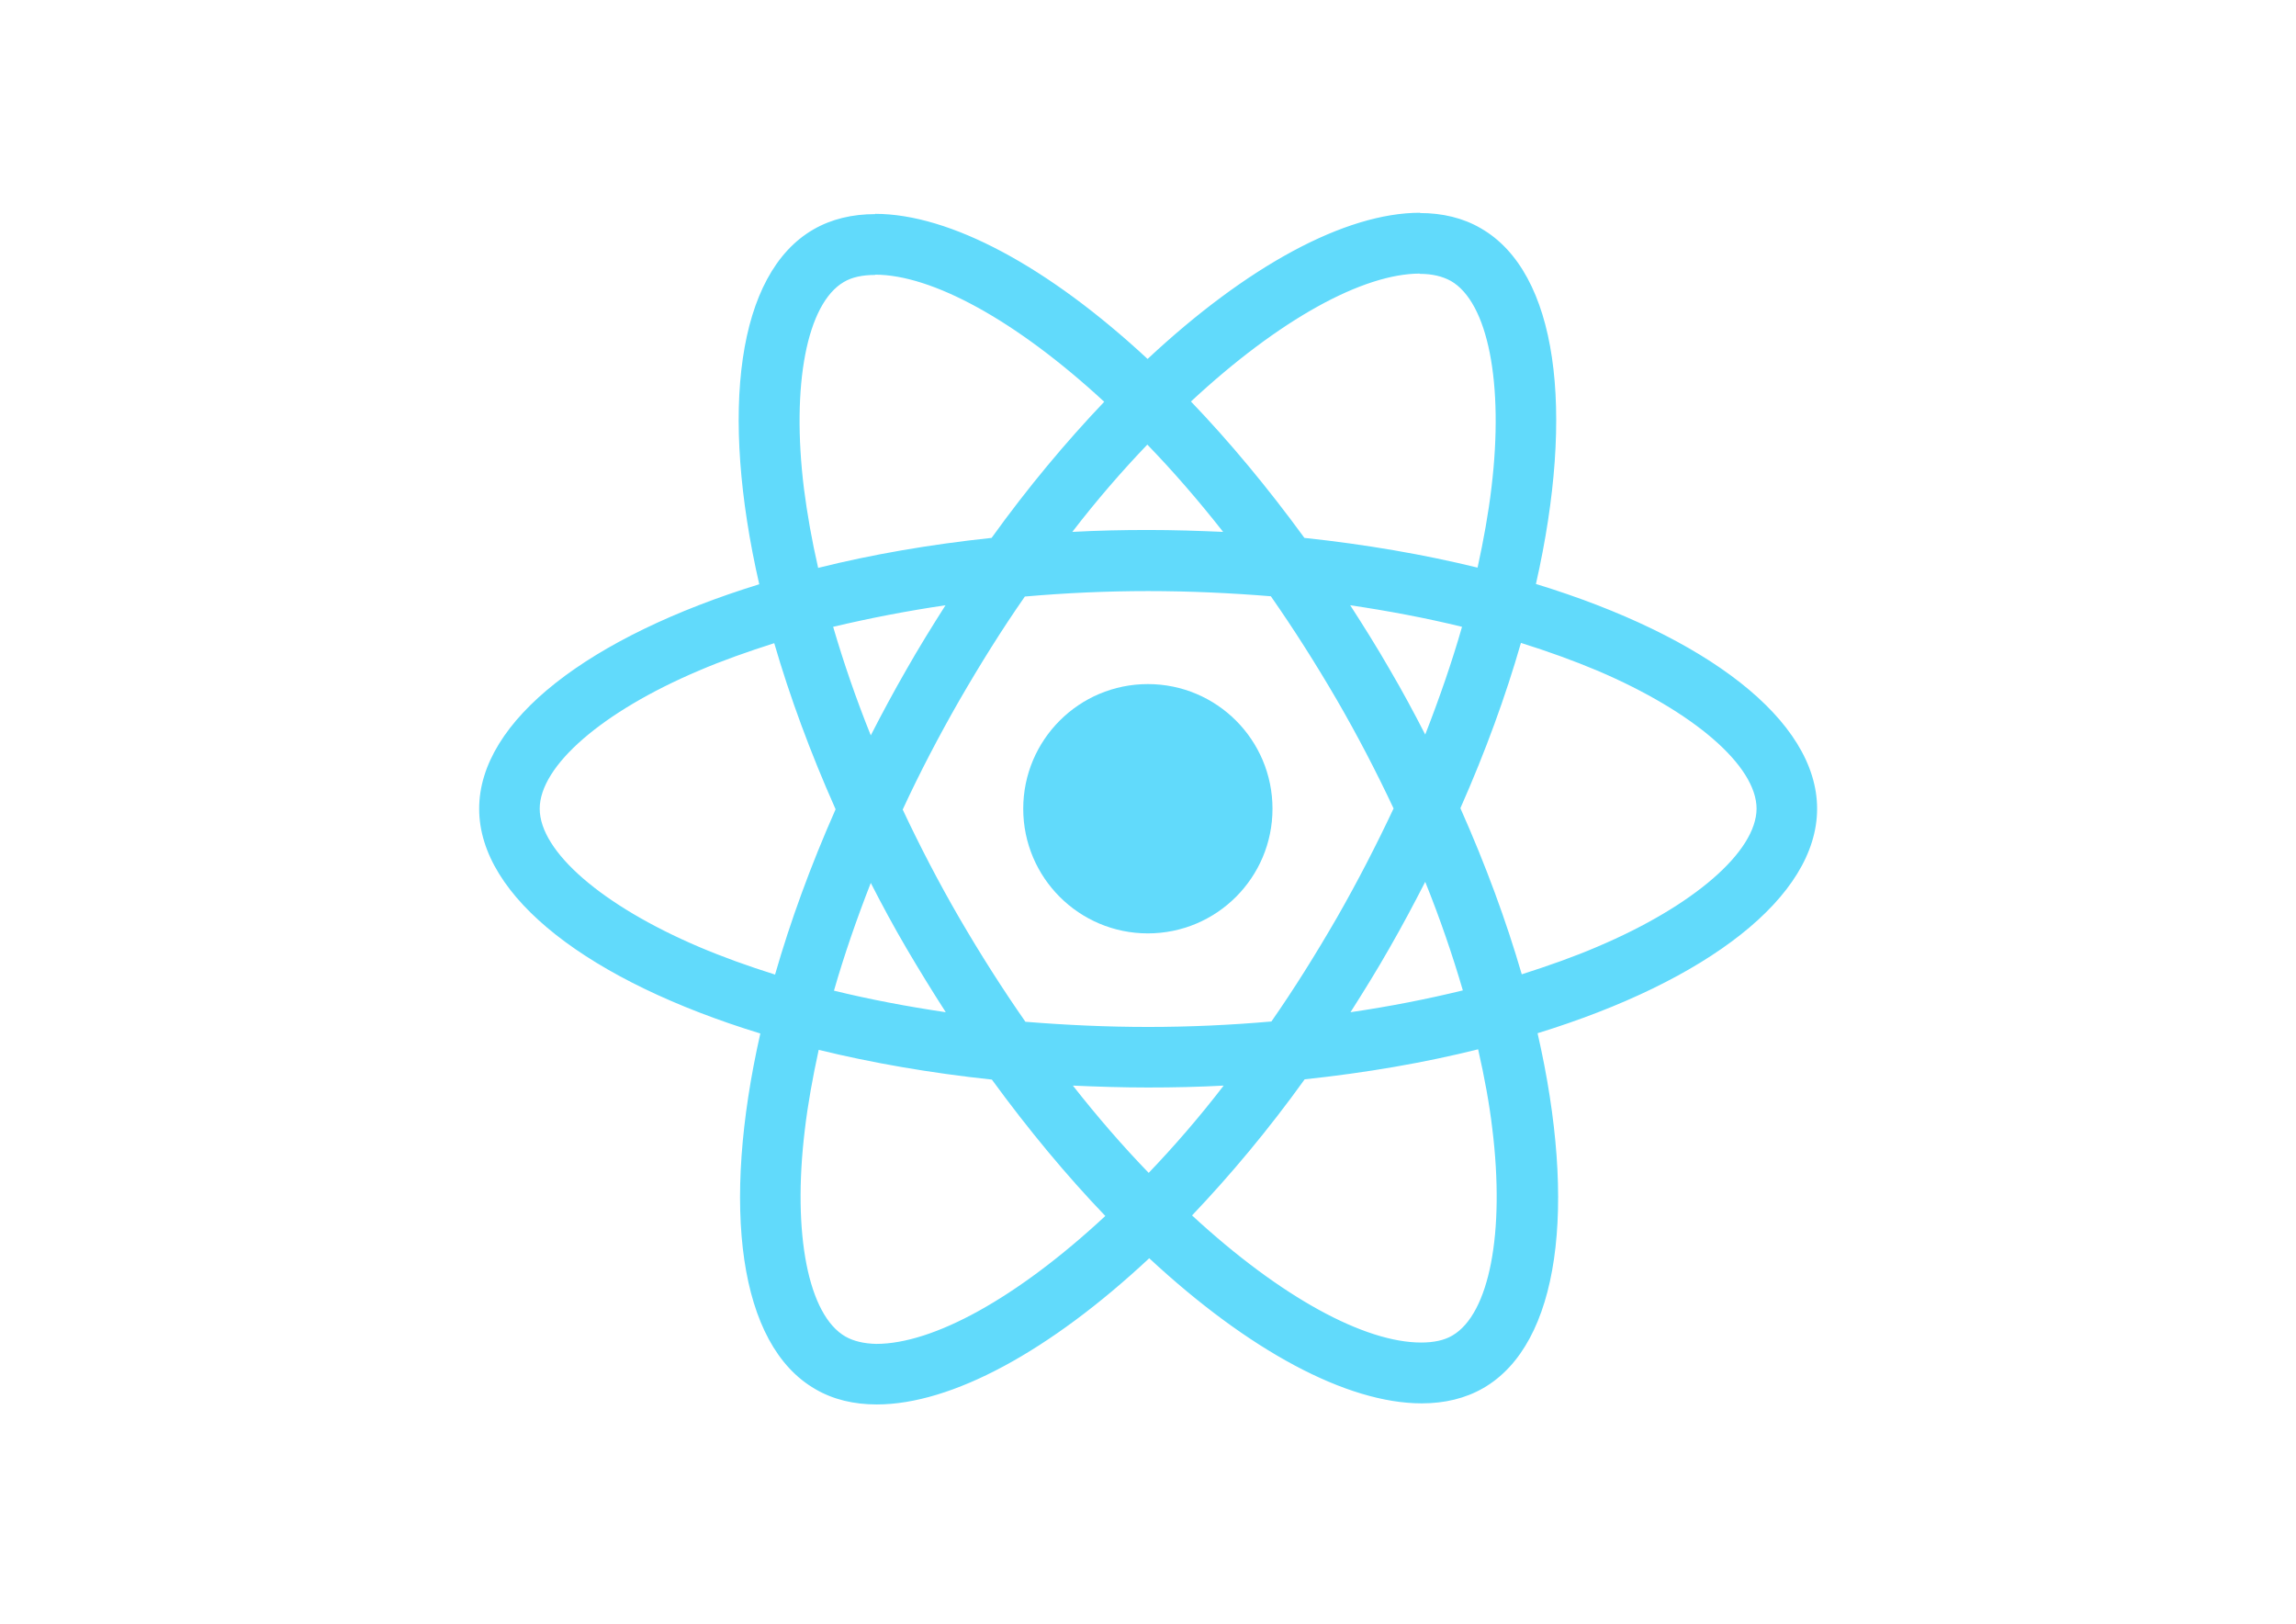
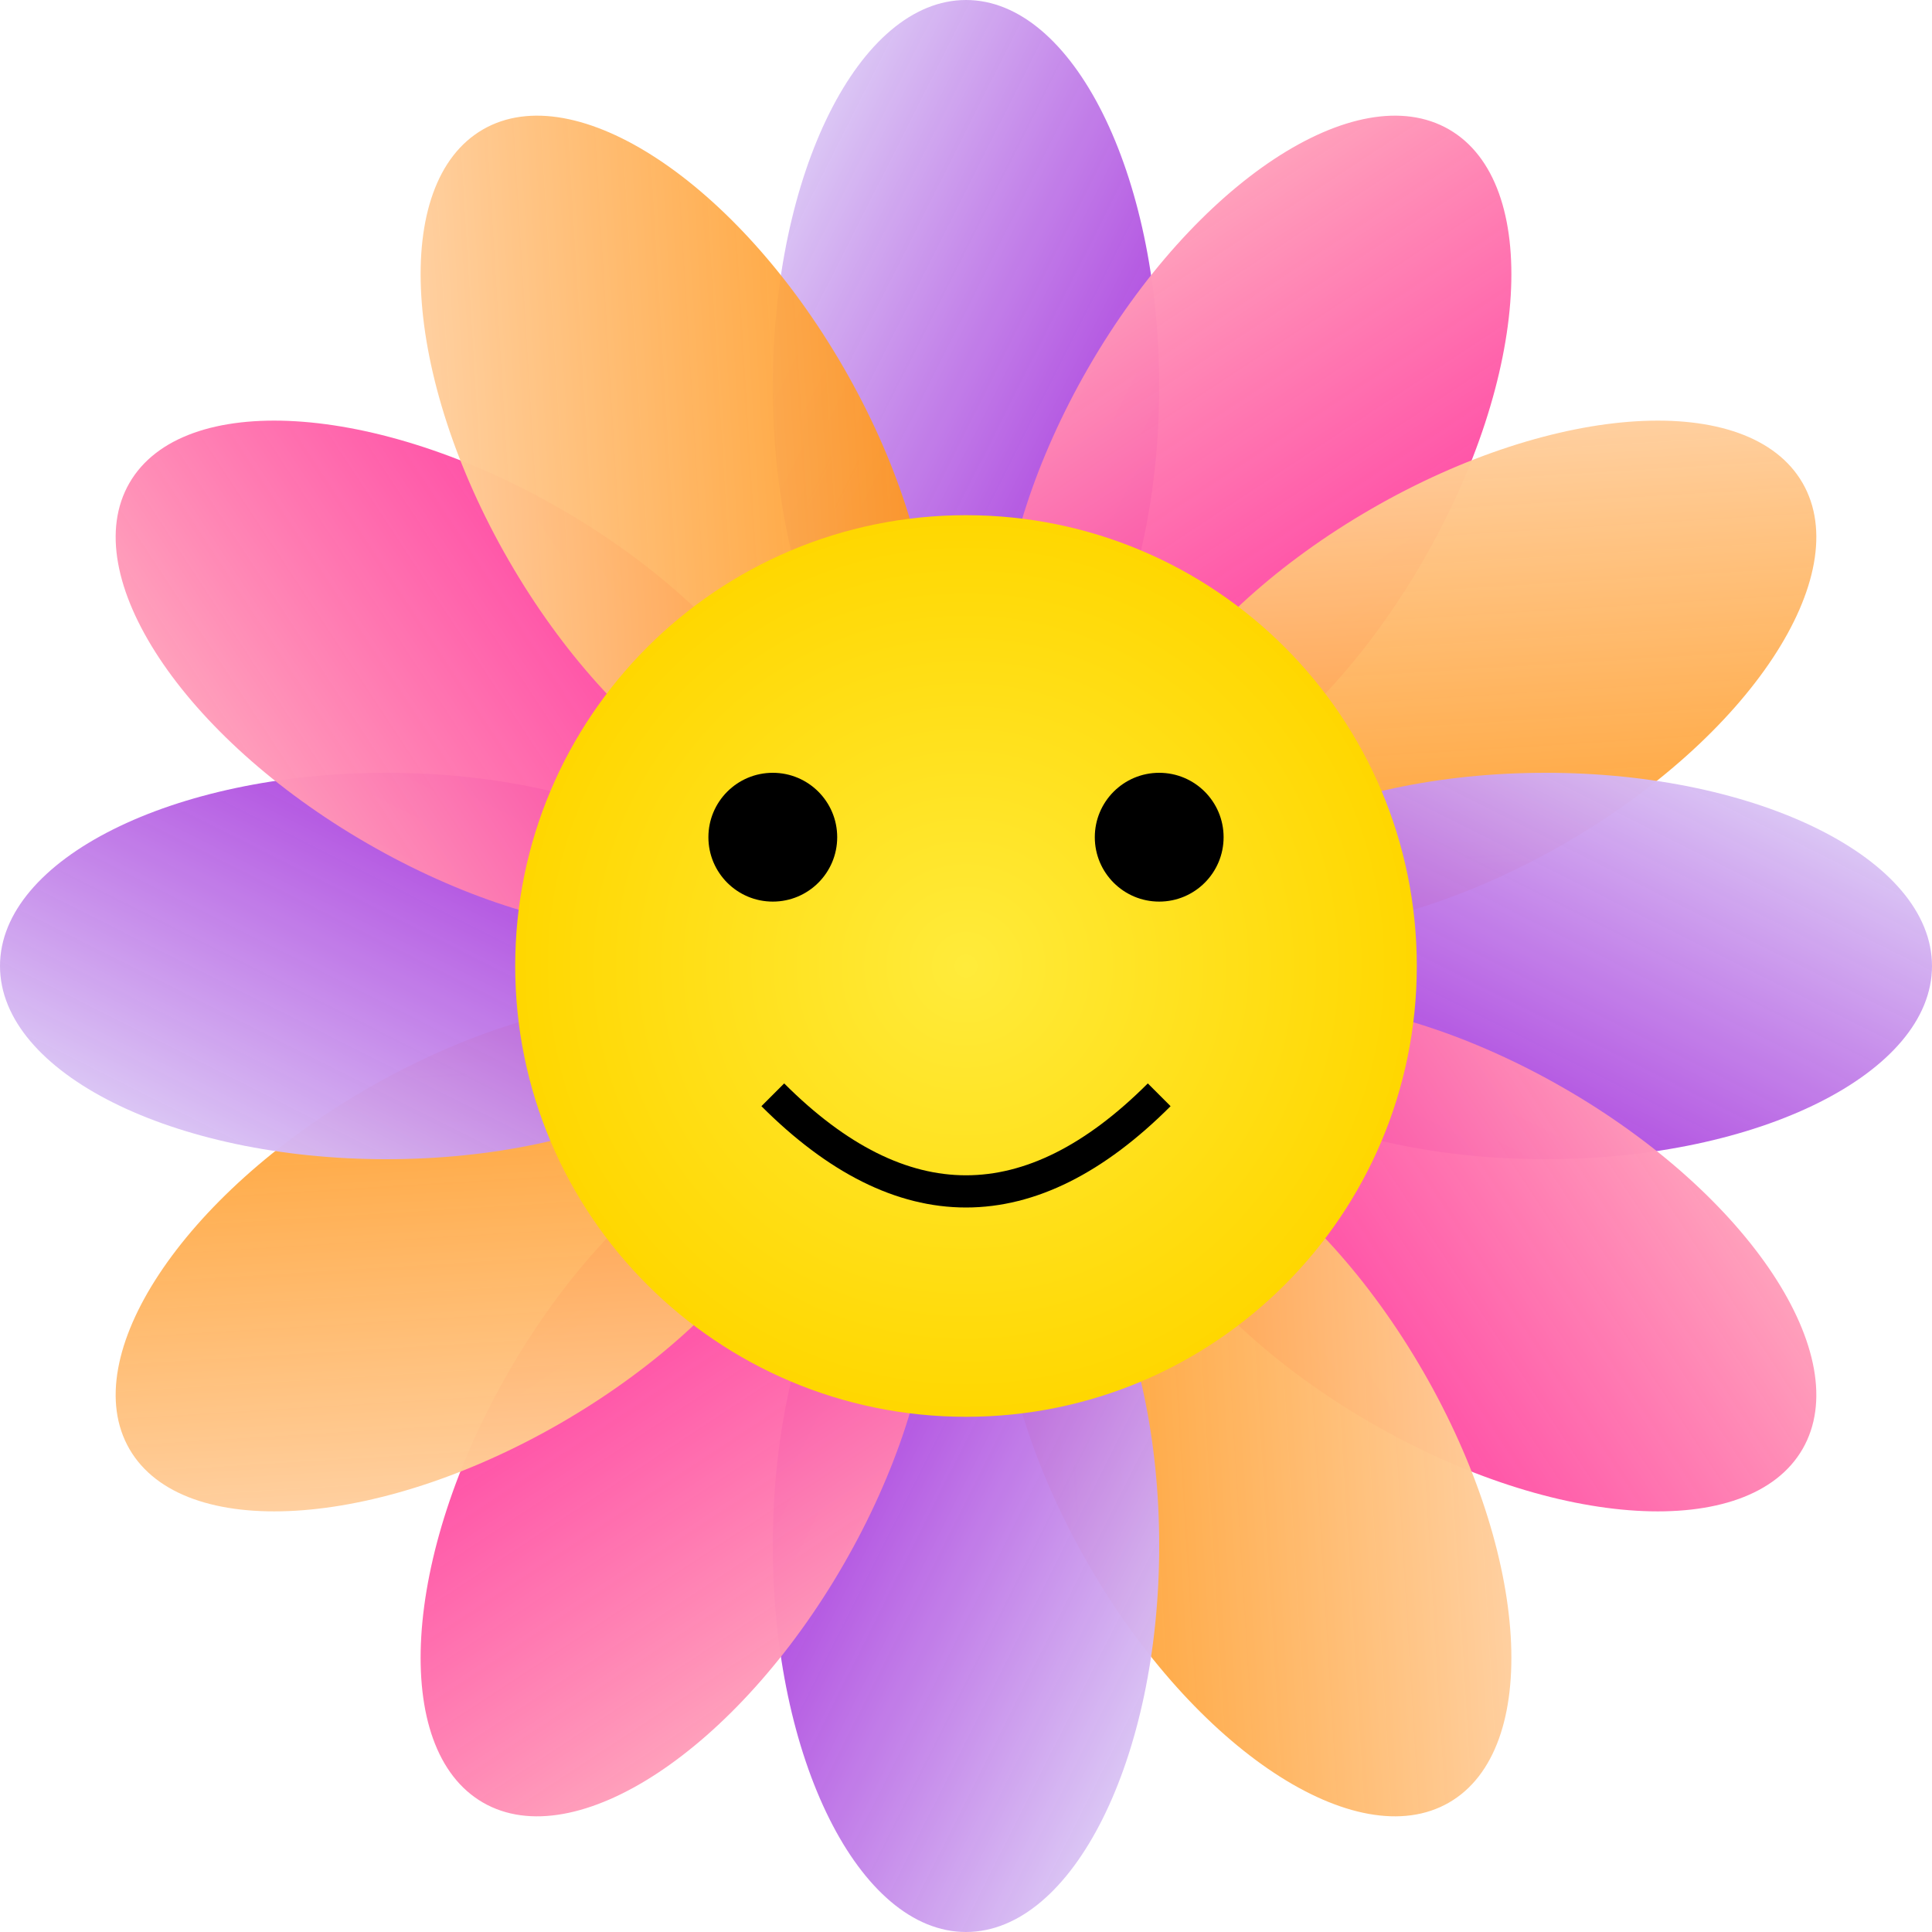
- <svg xmlns="http://www.w3.org/2000/svg" viewBox="0 0 841.9 595.3">
-   <g fill="#61DAFB">
-     <path d="M666.3 296.5c0-32.5-40.7-63.3-103.1-82.4 14.4-63.6 8-114.2-20.2-130.4-6.5-3.8-14.1-5.6-22.4-5.6v22.3c4.6 0 8.3.9 11.4 2.6 13.6 7.8 19.5 37.5 14.9 75.7-1.1 9.4-2.9 19.3-5.1 29.4-19.6-4.8-41-8.5-63.5-10.9-13.5-18.5-27.5-35.3-41.6-50 32.6-30.3 63.2-46.9 84-46.9V78c-27.5 0-63.5 19.6-99.9 53.6-36.4-33.8-72.4-53.2-99.9-53.2v22.3c20.7 0 51.4 16.5 84 46.6-14 14.7-28 31.4-41.3 49.9-22.6 2.4-44 6.1-63.6 11-2.3-10-4-19.7-5.2-29-4.7-38.2 1.1-67.9 14.6-75.8 3-1.8 6.9-2.6 11.5-2.6V78.5c-8.4 0-16 1.8-22.6 5.6-28.1 16.2-34.4 66.7-19.9 130.1-62.2 19.2-102.7 49.9-102.7 82.3 0 32.5 40.7 63.3 103.1 82.4-14.4 63.6-8 114.2 20.2 130.4 6.5 3.8 14.1 5.6 22.5 5.6 27.5 0 63.5-19.6 99.9-53.6 36.4 33.8 72.4 53.2 99.9 53.2 8.4 0 16-1.8 22.6-5.6 28.1-16.2 34.4-66.7 19.9-130.1 62-19.1 102.5-49.9 102.5-82.3zm-130.2-66.7c-3.7 12.9-8.3 26.2-13.5 39.5-4.1-8-8.4-16-13.1-24-4.6-8-9.5-15.8-14.4-23.4 14.2 2.1 27.9 4.7 41 7.9zm-45.8 106.5c-7.8 13.5-15.8 26.3-24.1 38.2-14.9 1.3-30 2-45.2 2-15.1 0-30.2-.7-45-1.9-8.3-11.9-16.4-24.6-24.2-38-7.6-13.1-14.5-26.4-20.8-39.8 6.2-13.4 13.2-26.8 20.7-39.9 7.8-13.5 15.8-26.3 24.1-38.2 14.9-1.3 30-2 45.2-2 15.1 0 30.2.7 45 1.9 8.3 11.9 16.4 24.6 24.2 38 7.6 13.1 14.5 26.4 20.8 39.8-6.3 13.4-13.2 26.8-20.7 39.9zm32.3-13c5.4 13.4 10 26.8 13.8 39.8-13.1 3.2-26.9 5.9-41.2 8 4.9-7.7 9.8-15.6 14.4-23.7 4.6-8 8.9-16.1 13-24.1zM421.2 430c-9.3-9.6-18.6-20.3-27.8-32 9 .4 18.2.7 27.5.7 9.4 0 18.7-.2 27.8-.7-9 11.7-18.3 22.4-27.5 32zm-74.4-58.9c-14.2-2.1-27.9-4.7-41-7.9 3.7-12.9 8.3-26.2 13.5-39.5 4.1 8 8.4 16 13.1 24 4.7 8 9.5 15.8 14.4 23.4zM420.7 163c9.3 9.6 18.6 20.3 27.8 32-9-.4-18.2-.7-27.5-.7-9.4 0-18.7.2-27.8.7 9-11.7 18.3-22.4 27.5-32zm-74 58.9c-4.9 7.7-9.8 15.6-14.4 23.7-4.6 8-8.9 16-13 24-5.4-13.4-10-26.8-13.8-39.8 13.1-3.1 26.9-5.8 41.2-7.9zm-90.5 125.2c-35.4-15.1-58.3-34.9-58.3-50.6 0-15.7 22.9-35.6 58.3-50.6 8.6-3.7 18-7 27.7-10.1 5.7 19.6 13.2 40 22.5 60.9-9.2 20.8-16.6 41.1-22.2 60.6-9.9-3.1-19.3-6.5-28-10.2zM310 490c-13.6-7.8-19.5-37.5-14.9-75.7 1.1-9.4 2.9-19.3 5.1-29.4 19.6 4.8 41 8.5 63.5 10.9 13.5 18.5 27.5 35.3 41.6 50-32.6 30.3-63.2 46.9-84 46.9-4.5-.1-8.3-1-11.3-2.7zm237.2-76.2c4.7 38.2-1.1 67.9-14.6 75.8-3 1.8-6.9 2.6-11.5 2.6-20.7 0-51.4-16.5-84-46.6 14-14.7 28-31.4 41.3-49.9 22.6-2.4 44-6.1 63.6-11 2.3 10.1 4.1 19.8 5.2 29.1zm38.5-66.7c-8.6 3.7-18 7-27.7 10.1-5.7-19.6-13.2-40-22.5-60.9 9.2-20.8 16.6-41.1 22.2-60.6 9.9 3.1 19.3 6.5 28.1 10.2 35.4 15.1 58.3 34.9 58.3 50.6-.1 15.7-23 35.6-58.4 50.6zM320.8 78.4z" />
-     <circle cx="420.9" cy="296.5" r="45.7" />
-     <path d="M520.5 78.1z" />
-   </g>
+ <svg xmlns="http://www.w3.org/2000/svg" width="300" height="300" viewBox="0 0 300 300">
+   <defs>
+     <linearGradient id="purpleGradient" x1="0%" y1="0%" x2="100%" y2="100%">
+       <stop offset="0%" style="stop-color: lavender; stop-opacity: 1" />
+       <stop offset="100%" style="stop-color: darkviolet; stop-opacity: 0.9" />
+     </linearGradient>
+     <linearGradient id="pinkGradient" x1="0%" y1="0%" x2="100%" y2="100%">
+       <stop offset="0%" style="stop-color: lightpink; stop-opacity: 1" />
+       <stop offset="100%" style="stop-color: deeppink; stop-opacity: 0.9" />
+     </linearGradient>
+     <linearGradient id="peachGradient" x1="0%" y1="0%" x2="100%" y2="100%">
+       <stop offset="0%" style="stop-color: peachpuff; stop-opacity: 1" />
+       <stop offset="100%" style="stop-color: darkorange; stop-opacity: 0.9" />
+     </linearGradient>
+     <radialGradient id="centerGradient" cx="50%" cy="50%" r="50%" fx="50%" fy="50%">
+       <stop offset="0%" style="stop-color: #FFEB3B; stop-opacity: 1" />
+       <stop offset="100%" style="stop-color: gold; stop-opacity: 1" />
+     </radialGradient>
+   </defs>
+   <ellipse cx="150" cy="60" rx="30" ry="60" fill="url(#purpleGradient)" transform="rotate(0 150 150)" />
+   <ellipse cx="150" cy="60" rx="30" ry="60" fill="url(#pinkGradient)" transform="rotate(30 150 150)" />
+   <ellipse cx="150" cy="60" rx="30" ry="60" fill="url(#peachGradient)" transform="rotate(60 150 150)" />
+   <ellipse cx="150" cy="60" rx="30" ry="60" fill="url(#purpleGradient)" transform="rotate(90 150 150)" />
+   <ellipse cx="150" cy="60" rx="30" ry="60" fill="url(#pinkGradient)" transform="rotate(120 150 150)" />
+   <ellipse cx="150" cy="60" rx="30" ry="60" fill="url(#peachGradient)" transform="rotate(150 150 150)" />
+   <ellipse cx="150" cy="60" rx="30" ry="60" fill="url(#purpleGradient)" transform="rotate(180 150 150)" />
+   <ellipse cx="150" cy="60" rx="30" ry="60" fill="url(#pinkGradient)" transform="rotate(210 150 150)" />
+   <ellipse cx="150" cy="60" rx="30" ry="60" fill="url(#peachGradient)" transform="rotate(240 150 150)" />
+   <ellipse cx="150" cy="60" rx="30" ry="60" fill="url(#purpleGradient)" transform="rotate(270 150 150)" />
+   <ellipse cx="150" cy="60" rx="30" ry="60" fill="url(#pinkGradient)" transform="rotate(300 150 150)" />
+   <ellipse cx="150" cy="60" rx="30" ry="60" fill="url(#peachGradient)" transform="rotate(330 150 150)" />
+   <circle cx="150" cy="150" r="70" fill="url(#centerGradient)" />
+   <circle cx="120" cy="130" r="10" fill="black" />
+   <circle cx="180" cy="130" r="10" fill="black" />
+   <path d="M120,170 Q150,200 180,170" stroke="black" stroke-width="5" fill="none" />
</svg>
